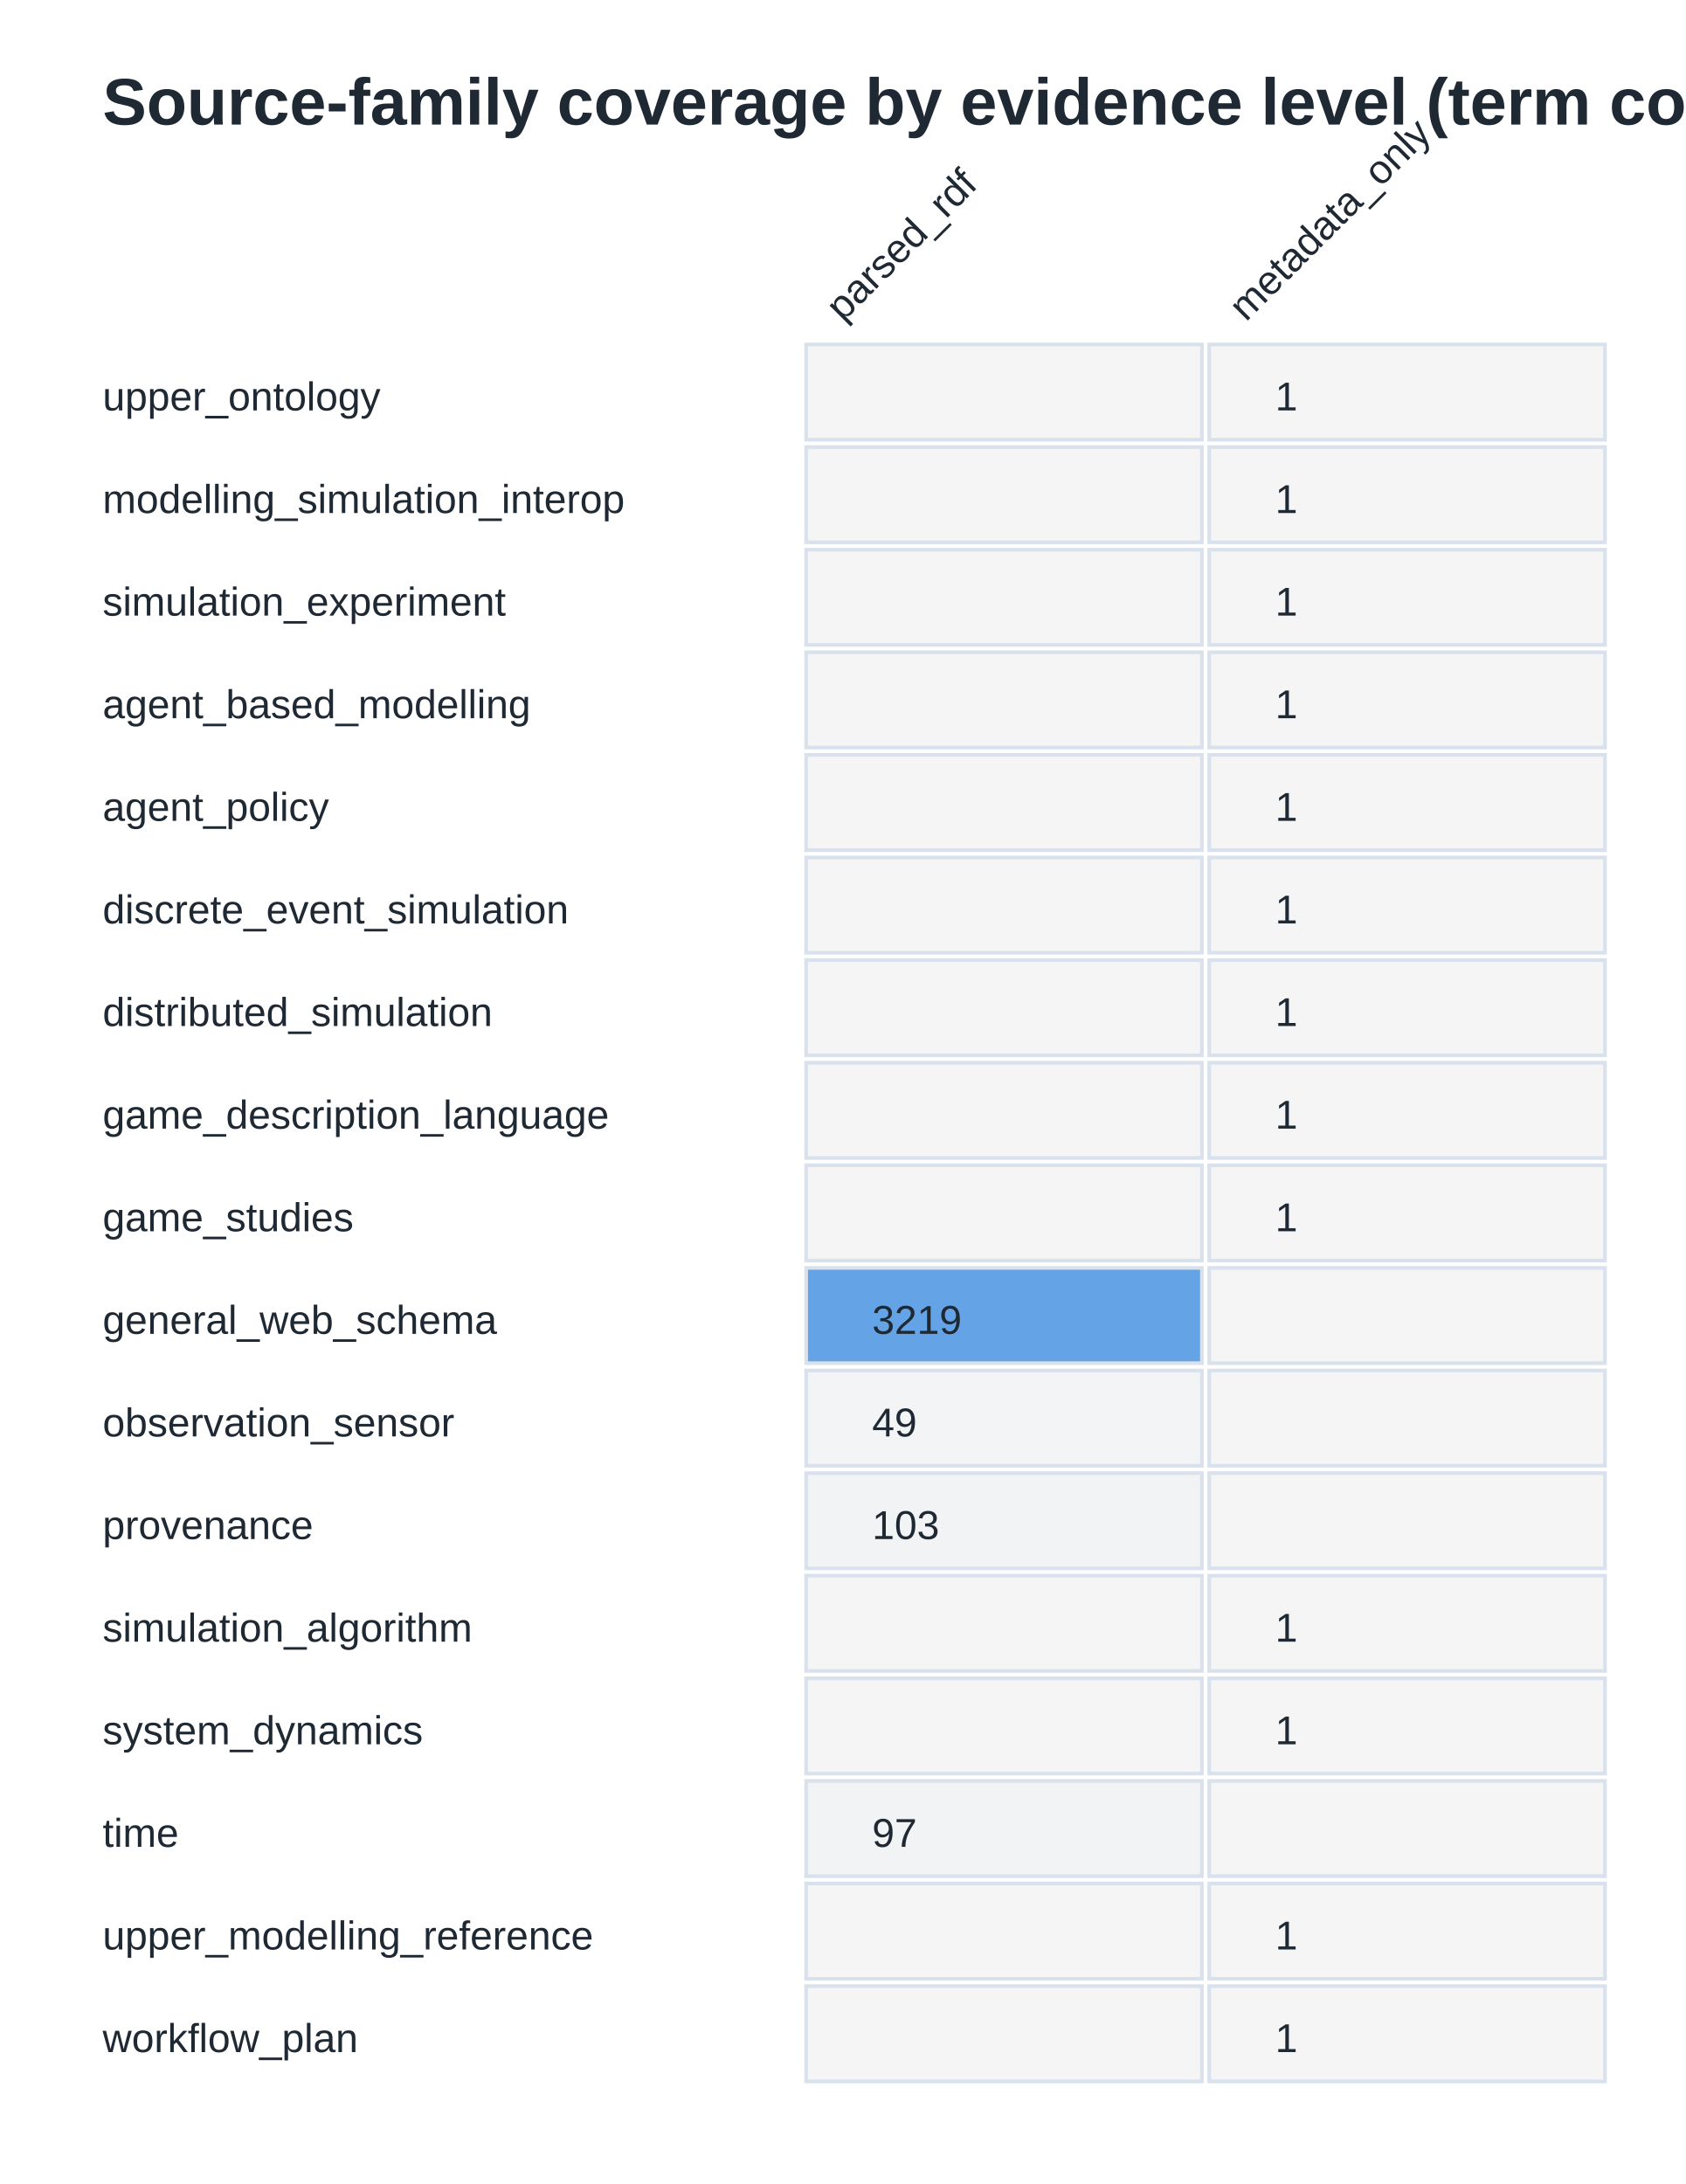
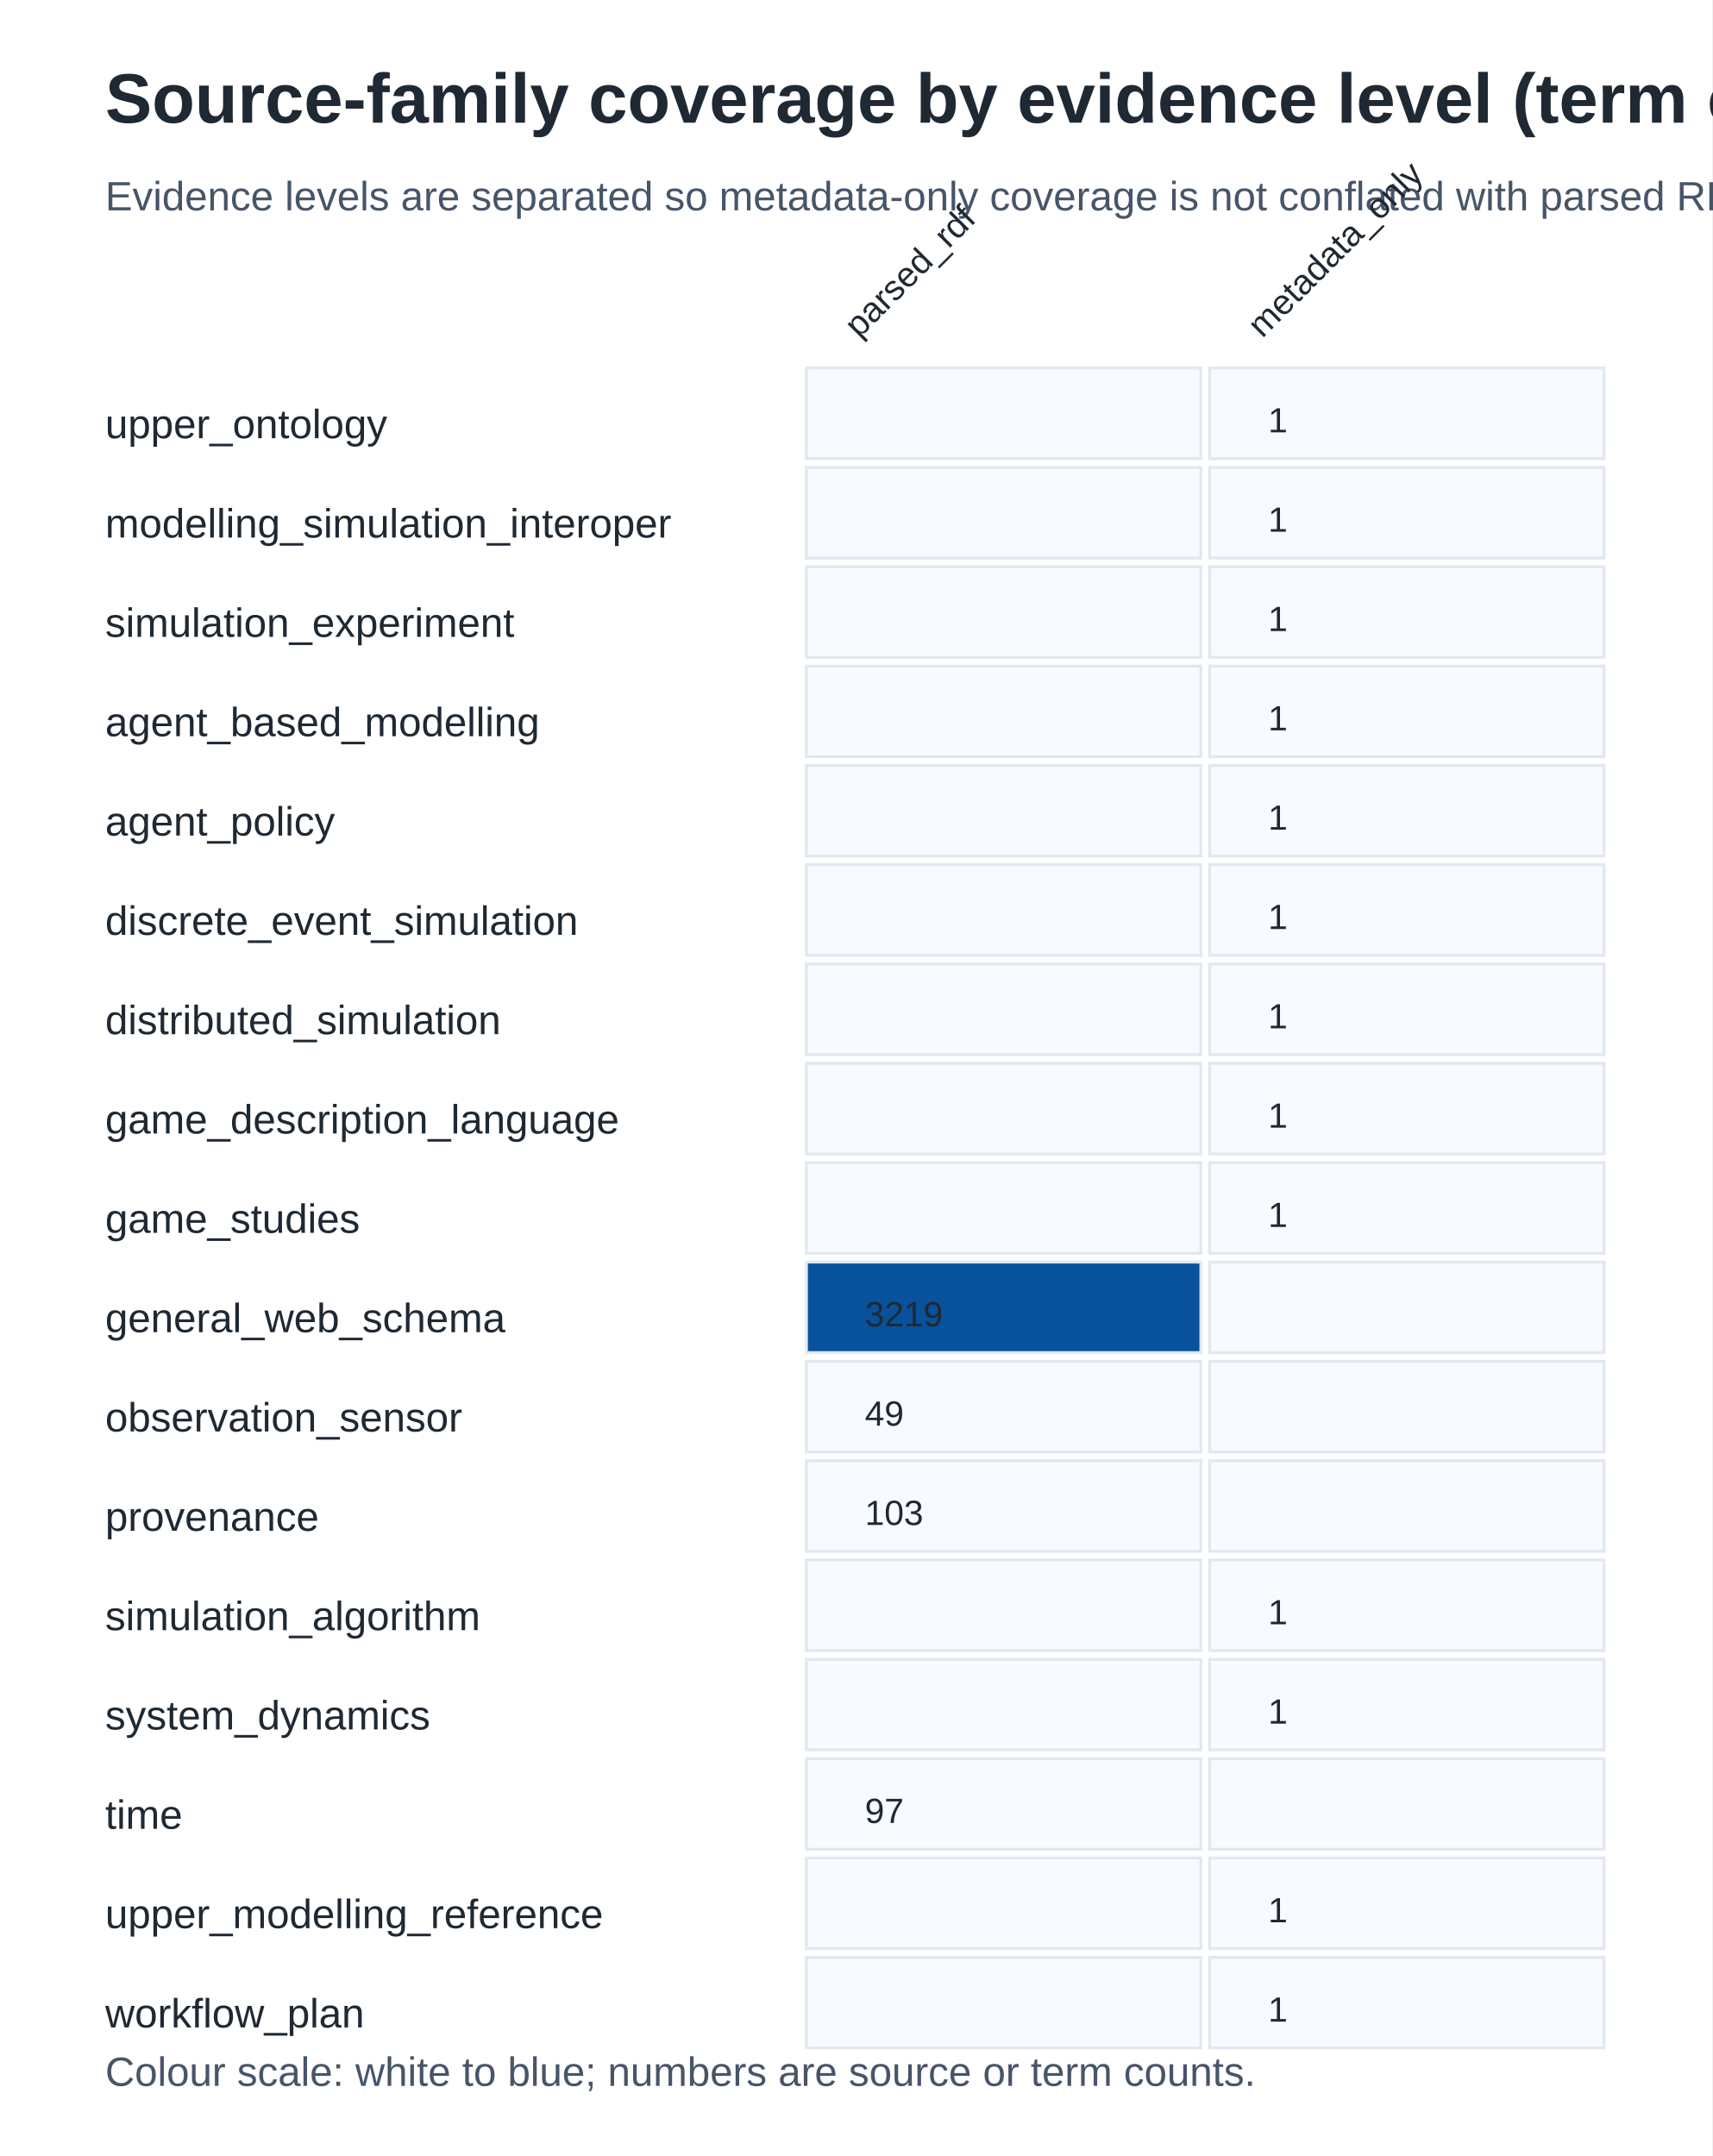
- <svg xmlns="http://www.w3.org/2000/svg" width="460" height="596" viewBox="0 0 460 596" role="img">
-   <style>text{font-family:Arial,sans-serif;fill:#1f2933} .small{font-size:11px} .label{font-size:12px} .title{font-size:18px;font-weight:700}</style>
+ <svg xmlns="http://www.w3.org/2000/svg" width="586" height="738" viewBox="0 0 586 738" role="img" aria-labelledby="title desc">
+   <style>text{font-family:Arial,Helvetica,sans-serif;fill:#1f2933}.tiny{font-size:12px}.small{font-size:14px}.label{font-size:15px}.title{font-size:24px;font-weight:700}.caption{font-size:14px;fill:#475569}.axis{stroke:#CBD5E1}.callout{font-size:14px;font-weight:700}</style>
  <rect width="100%" height="100%" fill="#ffffff" />
-   <text class="title" x="28" y="34">Source-family coverage by evidence level (term count)</text>
-   <text class="small" x="230" y="88" transform="rotate(-45 230 88)">parsed_rdf</text>
-   <text class="small" x="340" y="88" transform="rotate(-45 340 88)">metadata_only</text>
-   <text class="small" x="28" y="112">upper_ontology</text>
-   <text class="small" x="28" y="140">modelling_simulation_interop</text>
-   <text class="small" x="28" y="168">simulation_experiment</text>
-   <text class="small" x="28" y="196">agent_based_modelling</text>
-   <text class="small" x="28" y="224">agent_policy</text>
-   <text class="small" x="28" y="252">discrete_event_simulation</text>
-   <text class="small" x="28" y="280">distributed_simulation</text>
-   <text class="small" x="28" y="308">game_description_language</text>
-   <text class="small" x="28" y="336">game_studies</text>
-   <text class="small" x="28" y="364">general_web_schema</text>
-   <text class="small" x="28" y="392">observation_sensor</text>
-   <text class="small" x="28" y="420">provenance</text>
-   <text class="small" x="28" y="448">simulation_algorithm</text>
-   <text class="small" x="28" y="476">system_dynamics</text>
-   <text class="small" x="28" y="504">time</text>
-   <text class="small" x="28" y="532">upper_modelling_reference</text>
-   <text class="small" x="28" y="560">workflow_plan</text>
-   <rect x="220" y="94" width="108" height="26" fill="rgb(245,245,245)" stroke="#d9e2ec" />
-   <rect x="220" y="122" width="108" height="26" fill="rgb(245,245,245)" stroke="#d9e2ec" />
-   <rect x="220" y="150" width="108" height="26" fill="rgb(245,245,245)" stroke="#d9e2ec" />
-   <rect x="220" y="178" width="108" height="26" fill="rgb(245,245,245)" stroke="#d9e2ec" />
-   <rect x="220" y="206" width="108" height="26" fill="rgb(245,245,245)" stroke="#d9e2ec" />
-   <rect x="220" y="234" width="108" height="26" fill="rgb(245,245,245)" stroke="#d9e2ec" />
-   <rect x="220" y="262" width="108" height="26" fill="rgb(245,245,245)" stroke="#d9e2ec" />
-   <rect x="220" y="290" width="108" height="26" fill="rgb(245,245,245)" stroke="#d9e2ec" />
-   <rect x="220" y="318" width="108" height="26" fill="rgb(245,245,245)" stroke="#d9e2ec" />
-   <rect x="220" y="346" width="108" height="26" fill="rgb(100,163,230)" stroke="#d9e2ec" />
-   <text class="small" x="238" y="364">3219</text>
-   <rect x="220" y="374" width="108" height="26" fill="rgb(243,244,245)" stroke="#d9e2ec" />
-   <text class="small" x="238" y="392">49</text>
-   <rect x="220" y="402" width="108" height="26" fill="rgb(241,243,245)" stroke="#d9e2ec" />
-   <text class="small" x="238" y="420">103</text>
-   <rect x="220" y="430" width="108" height="26" fill="rgb(245,245,245)" stroke="#d9e2ec" />
-   <rect x="220" y="458" width="108" height="26" fill="rgb(245,245,245)" stroke="#d9e2ec" />
-   <rect x="220" y="486" width="108" height="26" fill="rgb(241,243,245)" stroke="#d9e2ec" />
-   <text class="small" x="238" y="504">97</text>
-   <rect x="220" y="514" width="108" height="26" fill="rgb(245,245,245)" stroke="#d9e2ec" />
-   <rect x="220" y="542" width="108" height="26" fill="rgb(245,245,245)" stroke="#d9e2ec" />
-   <rect x="330" y="94" width="108" height="26" fill="rgb(245,245,245)" stroke="#d9e2ec" />
-   <text class="small" x="348" y="112">1</text>
-   <rect x="330" y="122" width="108" height="26" fill="rgb(245,245,245)" stroke="#d9e2ec" />
-   <text class="small" x="348" y="140">1</text>
-   <rect x="330" y="150" width="108" height="26" fill="rgb(245,245,245)" stroke="#d9e2ec" />
-   <text class="small" x="348" y="168">1</text>
-   <rect x="330" y="178" width="108" height="26" fill="rgb(245,245,245)" stroke="#d9e2ec" />
-   <text class="small" x="348" y="196">1</text>
-   <rect x="330" y="206" width="108" height="26" fill="rgb(245,245,245)" stroke="#d9e2ec" />
-   <text class="small" x="348" y="224">1</text>
-   <rect x="330" y="234" width="108" height="26" fill="rgb(245,245,245)" stroke="#d9e2ec" />
-   <text class="small" x="348" y="252">1</text>
-   <rect x="330" y="262" width="108" height="26" fill="rgb(245,245,245)" stroke="#d9e2ec" />
-   <text class="small" x="348" y="280">1</text>
-   <rect x="330" y="290" width="108" height="26" fill="rgb(245,245,245)" stroke="#d9e2ec" />
-   <text class="small" x="348" y="308">1</text>
-   <rect x="330" y="318" width="108" height="26" fill="rgb(245,245,245)" stroke="#d9e2ec" />
-   <text class="small" x="348" y="336">1</text>
-   <rect x="330" y="346" width="108" height="26" fill="rgb(245,245,245)" stroke="#d9e2ec" />
-   <rect x="330" y="374" width="108" height="26" fill="rgb(245,245,245)" stroke="#d9e2ec" />
-   <rect x="330" y="402" width="108" height="26" fill="rgb(245,245,245)" stroke="#d9e2ec" />
-   <rect x="330" y="430" width="108" height="26" fill="rgb(245,245,245)" stroke="#d9e2ec" />
-   <text class="small" x="348" y="448">1</text>
-   <rect x="330" y="458" width="108" height="26" fill="rgb(245,245,245)" stroke="#d9e2ec" />
-   <text class="small" x="348" y="476">1</text>
-   <rect x="330" y="486" width="108" height="26" fill="rgb(245,245,245)" stroke="#d9e2ec" />
-   <rect x="330" y="514" width="108" height="26" fill="rgb(245,245,245)" stroke="#d9e2ec" />
-   <text class="small" x="348" y="532">1</text>
-   <rect x="330" y="542" width="108" height="26" fill="rgb(245,245,245)" stroke="#d9e2ec" />
-   <text class="small" x="348" y="560">1</text>
+   <text class="title" x="36" y="42">Source-family coverage by evidence level (term count)</text>
+   <text class="caption" x="36" y="72">Evidence levels are separated so metadata-only coverage is not conflated with parsed RDF evidence.</text>
+   <text class="tiny" x="294" y="116" transform="rotate(-45 294 116)">parsed_rdf</text>
+   <text class="tiny" x="432" y="116" transform="rotate(-45 432 116)">metadata_only</text>
+   <text class="small" x="36" y="150">upper_ontology</text>
+   <text class="small" x="36" y="184">modelling_simulation_interoper</text>
+   <text class="small" x="36" y="218">simulation_experiment</text>
+   <text class="small" x="36" y="252">agent_based_modelling</text>
+   <text class="small" x="36" y="286">agent_policy</text>
+   <text class="small" x="36" y="320">discrete_event_simulation</text>
+   <text class="small" x="36" y="354">distributed_simulation</text>
+   <text class="small" x="36" y="388">game_description_language</text>
+   <text class="small" x="36" y="422">game_studies</text>
+   <text class="small" x="36" y="456">general_web_schema</text>
+   <text class="small" x="36" y="490">observation_sensor</text>
+   <text class="small" x="36" y="524">provenance</text>
+   <text class="small" x="36" y="558">simulation_algorithm</text>
+   <text class="small" x="36" y="592">system_dynamics</text>
+   <text class="small" x="36" y="626">time</text>
+   <text class="small" x="36" y="660">upper_modelling_reference</text>
+   <text class="small" x="36" y="694">workflow_plan</text>
+   <rect x="276" y="126" width="135" height="31" fill="#F7FBFF" stroke="#E2E8F0" />
+   <rect x="276" y="160" width="135" height="31" fill="#F7FBFF" stroke="#E2E8F0" />
+   <rect x="276" y="194" width="135" height="31" fill="#F7FBFF" stroke="#E2E8F0" />
+   <rect x="276" y="228" width="135" height="31" fill="#F7FBFF" stroke="#E2E8F0" />
+   <rect x="276" y="262" width="135" height="31" fill="#F7FBFF" stroke="#E2E8F0" />
+   <rect x="276" y="296" width="135" height="31" fill="#F7FBFF" stroke="#E2E8F0" />
+   <rect x="276" y="330" width="135" height="31" fill="#F7FBFF" stroke="#E2E8F0" />
+   <rect x="276" y="364" width="135" height="31" fill="#F7FBFF" stroke="#E2E8F0" />
+   <rect x="276" y="398" width="135" height="31" fill="#F7FBFF" stroke="#E2E8F0" />
+   <rect x="276" y="432" width="135" height="31" fill="#08519C" stroke="#E2E8F0" />
+   <text class="tiny" x="296" y="454">3219</text>
+   <rect x="276" y="466" width="135" height="31" fill="#F7FBFF" stroke="#E2E8F0" />
+   <text class="tiny" x="296" y="488">49</text>
+   <rect x="276" y="500" width="135" height="31" fill="#F7FBFF" stroke="#E2E8F0" />
+   <text class="tiny" x="296" y="522">103</text>
+   <rect x="276" y="534" width="135" height="31" fill="#F7FBFF" stroke="#E2E8F0" />
+   <rect x="276" y="568" width="135" height="31" fill="#F7FBFF" stroke="#E2E8F0" />
+   <rect x="276" y="602" width="135" height="31" fill="#F7FBFF" stroke="#E2E8F0" />
+   <text class="tiny" x="296" y="624">97</text>
+   <rect x="276" y="636" width="135" height="31" fill="#F7FBFF" stroke="#E2E8F0" />
+   <rect x="276" y="670" width="135" height="31" fill="#F7FBFF" stroke="#E2E8F0" />
+   <rect x="414" y="126" width="135" height="31" fill="#F7FBFF" stroke="#E2E8F0" />
+   <text class="tiny" x="434" y="148">1</text>
+   <rect x="414" y="160" width="135" height="31" fill="#F7FBFF" stroke="#E2E8F0" />
+   <text class="tiny" x="434" y="182">1</text>
+   <rect x="414" y="194" width="135" height="31" fill="#F7FBFF" stroke="#E2E8F0" />
+   <text class="tiny" x="434" y="216">1</text>
+   <rect x="414" y="228" width="135" height="31" fill="#F7FBFF" stroke="#E2E8F0" />
+   <text class="tiny" x="434" y="250">1</text>
+   <rect x="414" y="262" width="135" height="31" fill="#F7FBFF" stroke="#E2E8F0" />
+   <text class="tiny" x="434" y="284">1</text>
+   <rect x="414" y="296" width="135" height="31" fill="#F7FBFF" stroke="#E2E8F0" />
+   <text class="tiny" x="434" y="318">1</text>
+   <rect x="414" y="330" width="135" height="31" fill="#F7FBFF" stroke="#E2E8F0" />
+   <text class="tiny" x="434" y="352">1</text>
+   <rect x="414" y="364" width="135" height="31" fill="#F7FBFF" stroke="#E2E8F0" />
+   <text class="tiny" x="434" y="386">1</text>
+   <rect x="414" y="398" width="135" height="31" fill="#F7FBFF" stroke="#E2E8F0" />
+   <text class="tiny" x="434" y="420">1</text>
+   <rect x="414" y="432" width="135" height="31" fill="#F7FBFF" stroke="#E2E8F0" />
+   <rect x="414" y="466" width="135" height="31" fill="#F7FBFF" stroke="#E2E8F0" />
+   <rect x="414" y="500" width="135" height="31" fill="#F7FBFF" stroke="#E2E8F0" />
+   <rect x="414" y="534" width="135" height="31" fill="#F7FBFF" stroke="#E2E8F0" />
+   <text class="tiny" x="434" y="556">1</text>
+   <rect x="414" y="568" width="135" height="31" fill="#F7FBFF" stroke="#E2E8F0" />
+   <text class="tiny" x="434" y="590">1</text>
+   <rect x="414" y="602" width="135" height="31" fill="#F7FBFF" stroke="#E2E8F0" />
+   <rect x="414" y="636" width="135" height="31" fill="#F7FBFF" stroke="#E2E8F0" />
+   <text class="tiny" x="434" y="658">1</text>
+   <rect x="414" y="670" width="135" height="31" fill="#F7FBFF" stroke="#E2E8F0" />
+   <text class="tiny" x="434" y="692">1</text>
+   <text class="caption" x="36" y="714">Colour scale: white to blue; numbers are source or term counts.</text>
</svg>
